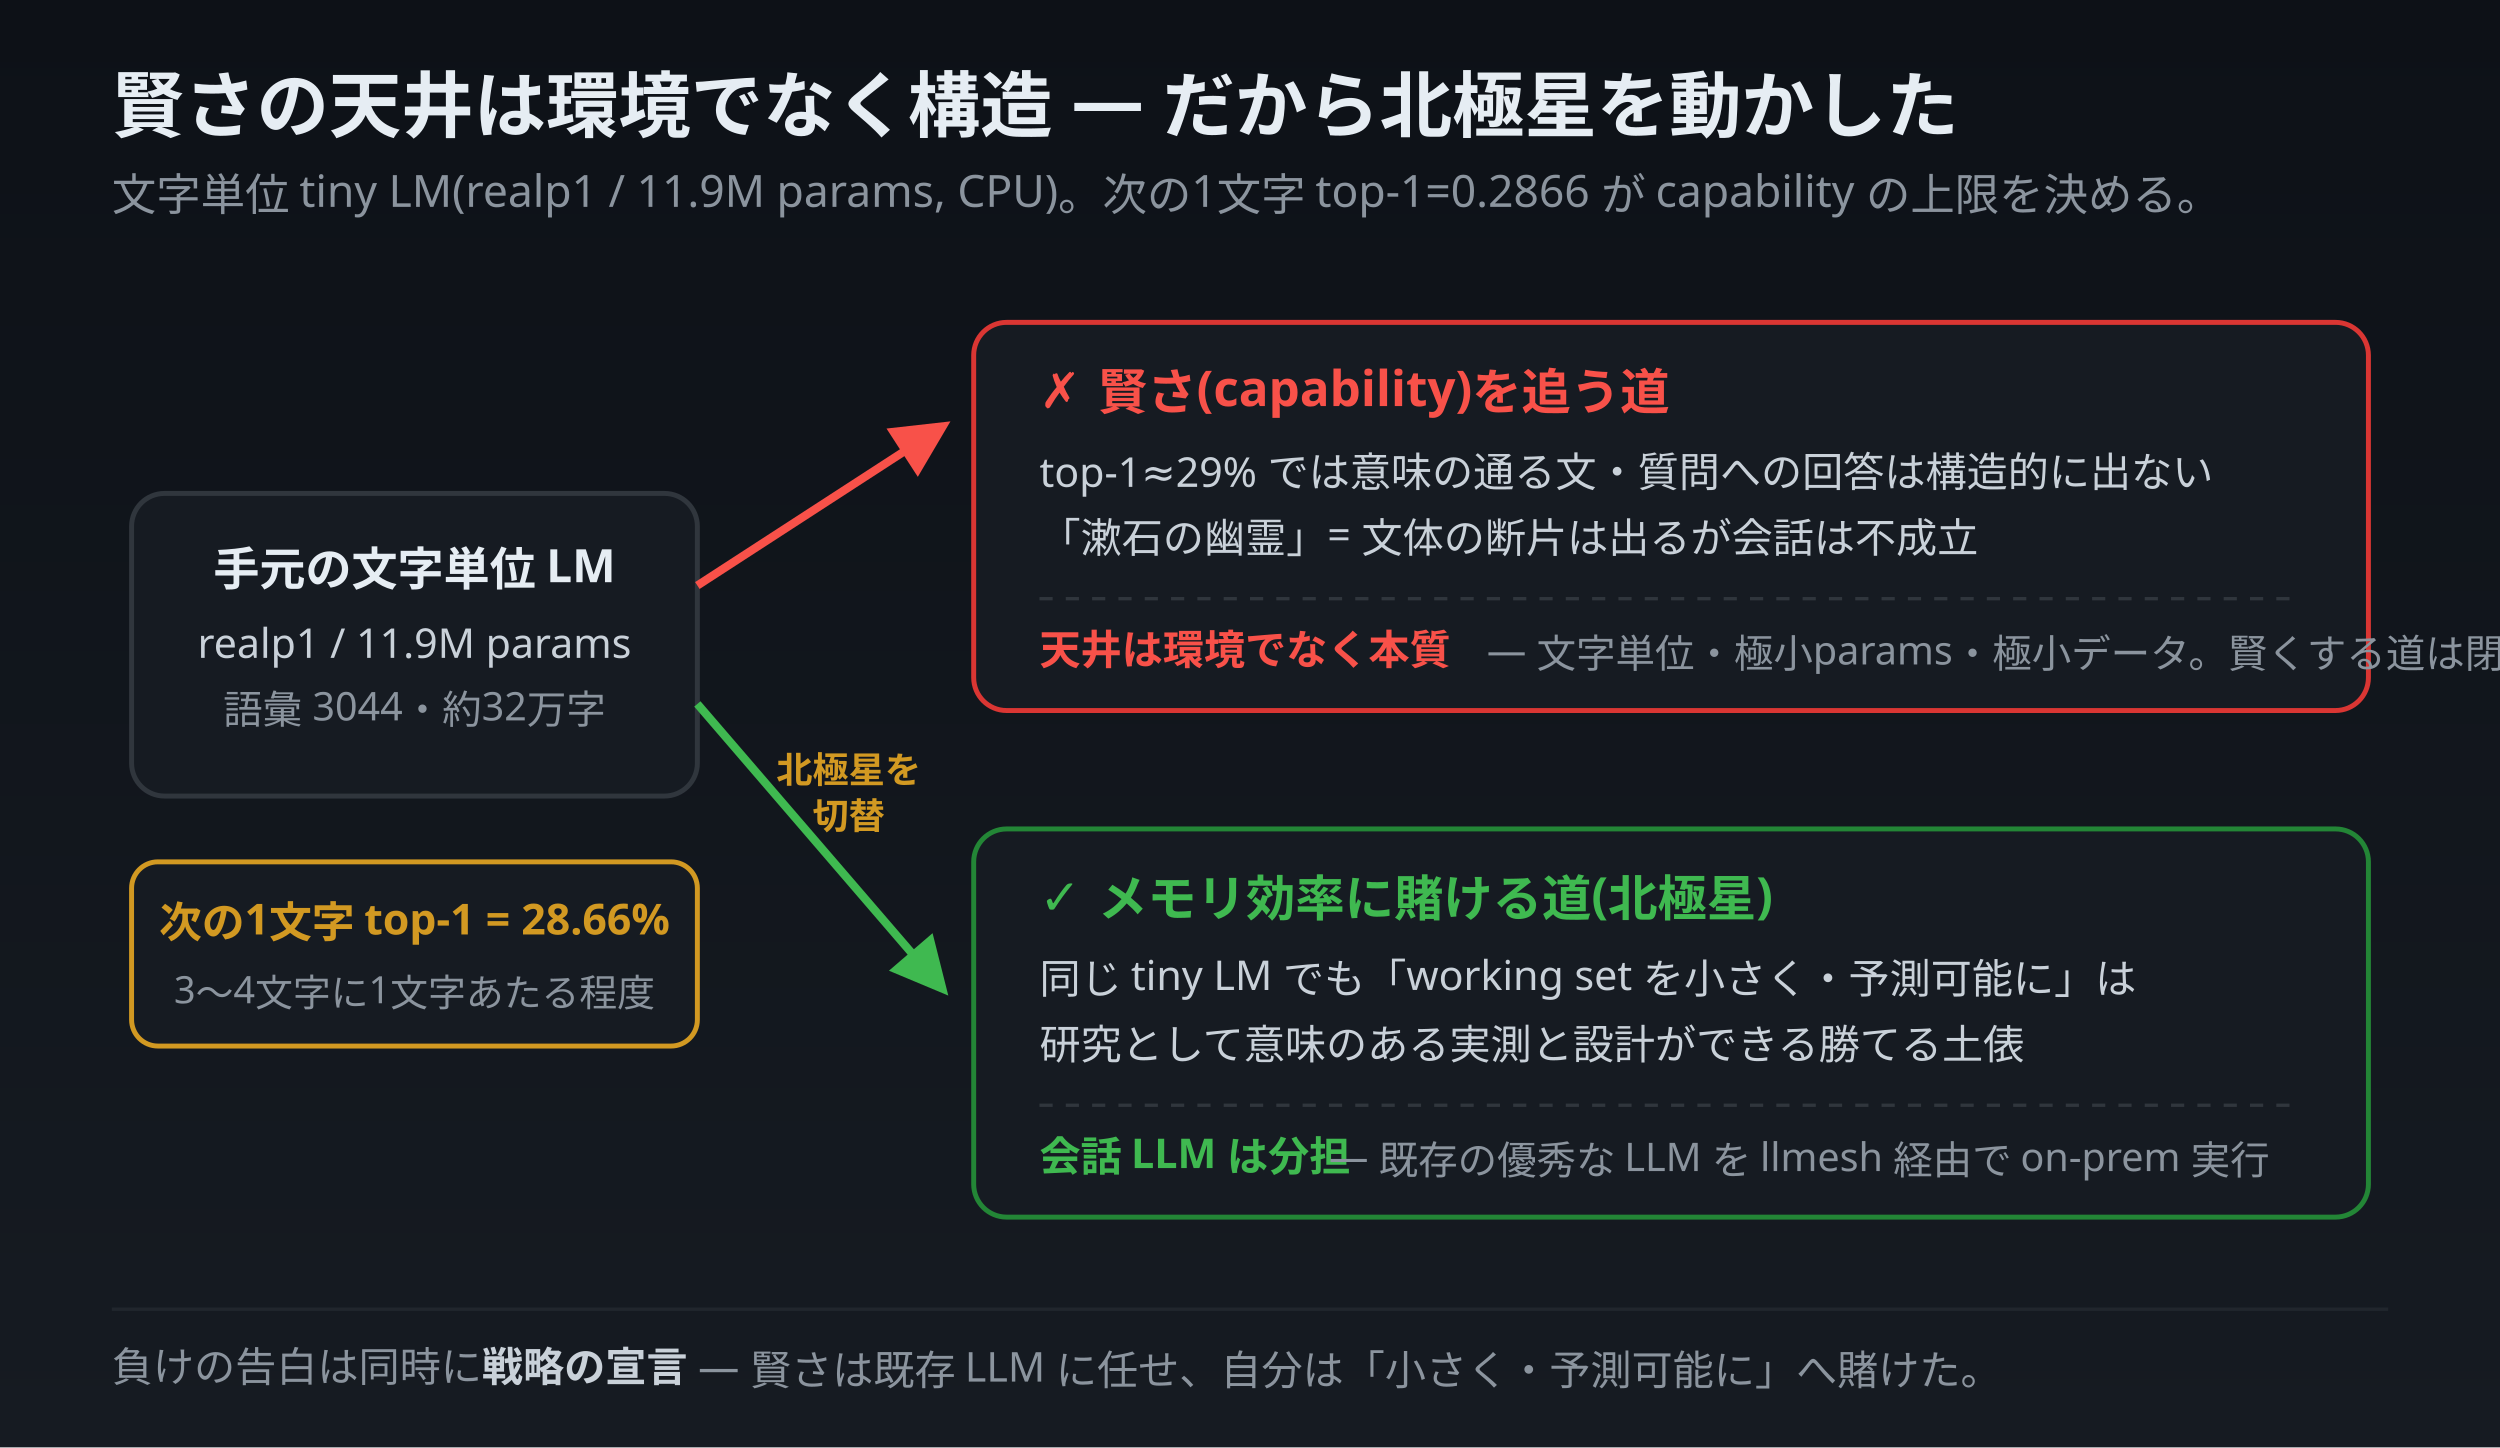
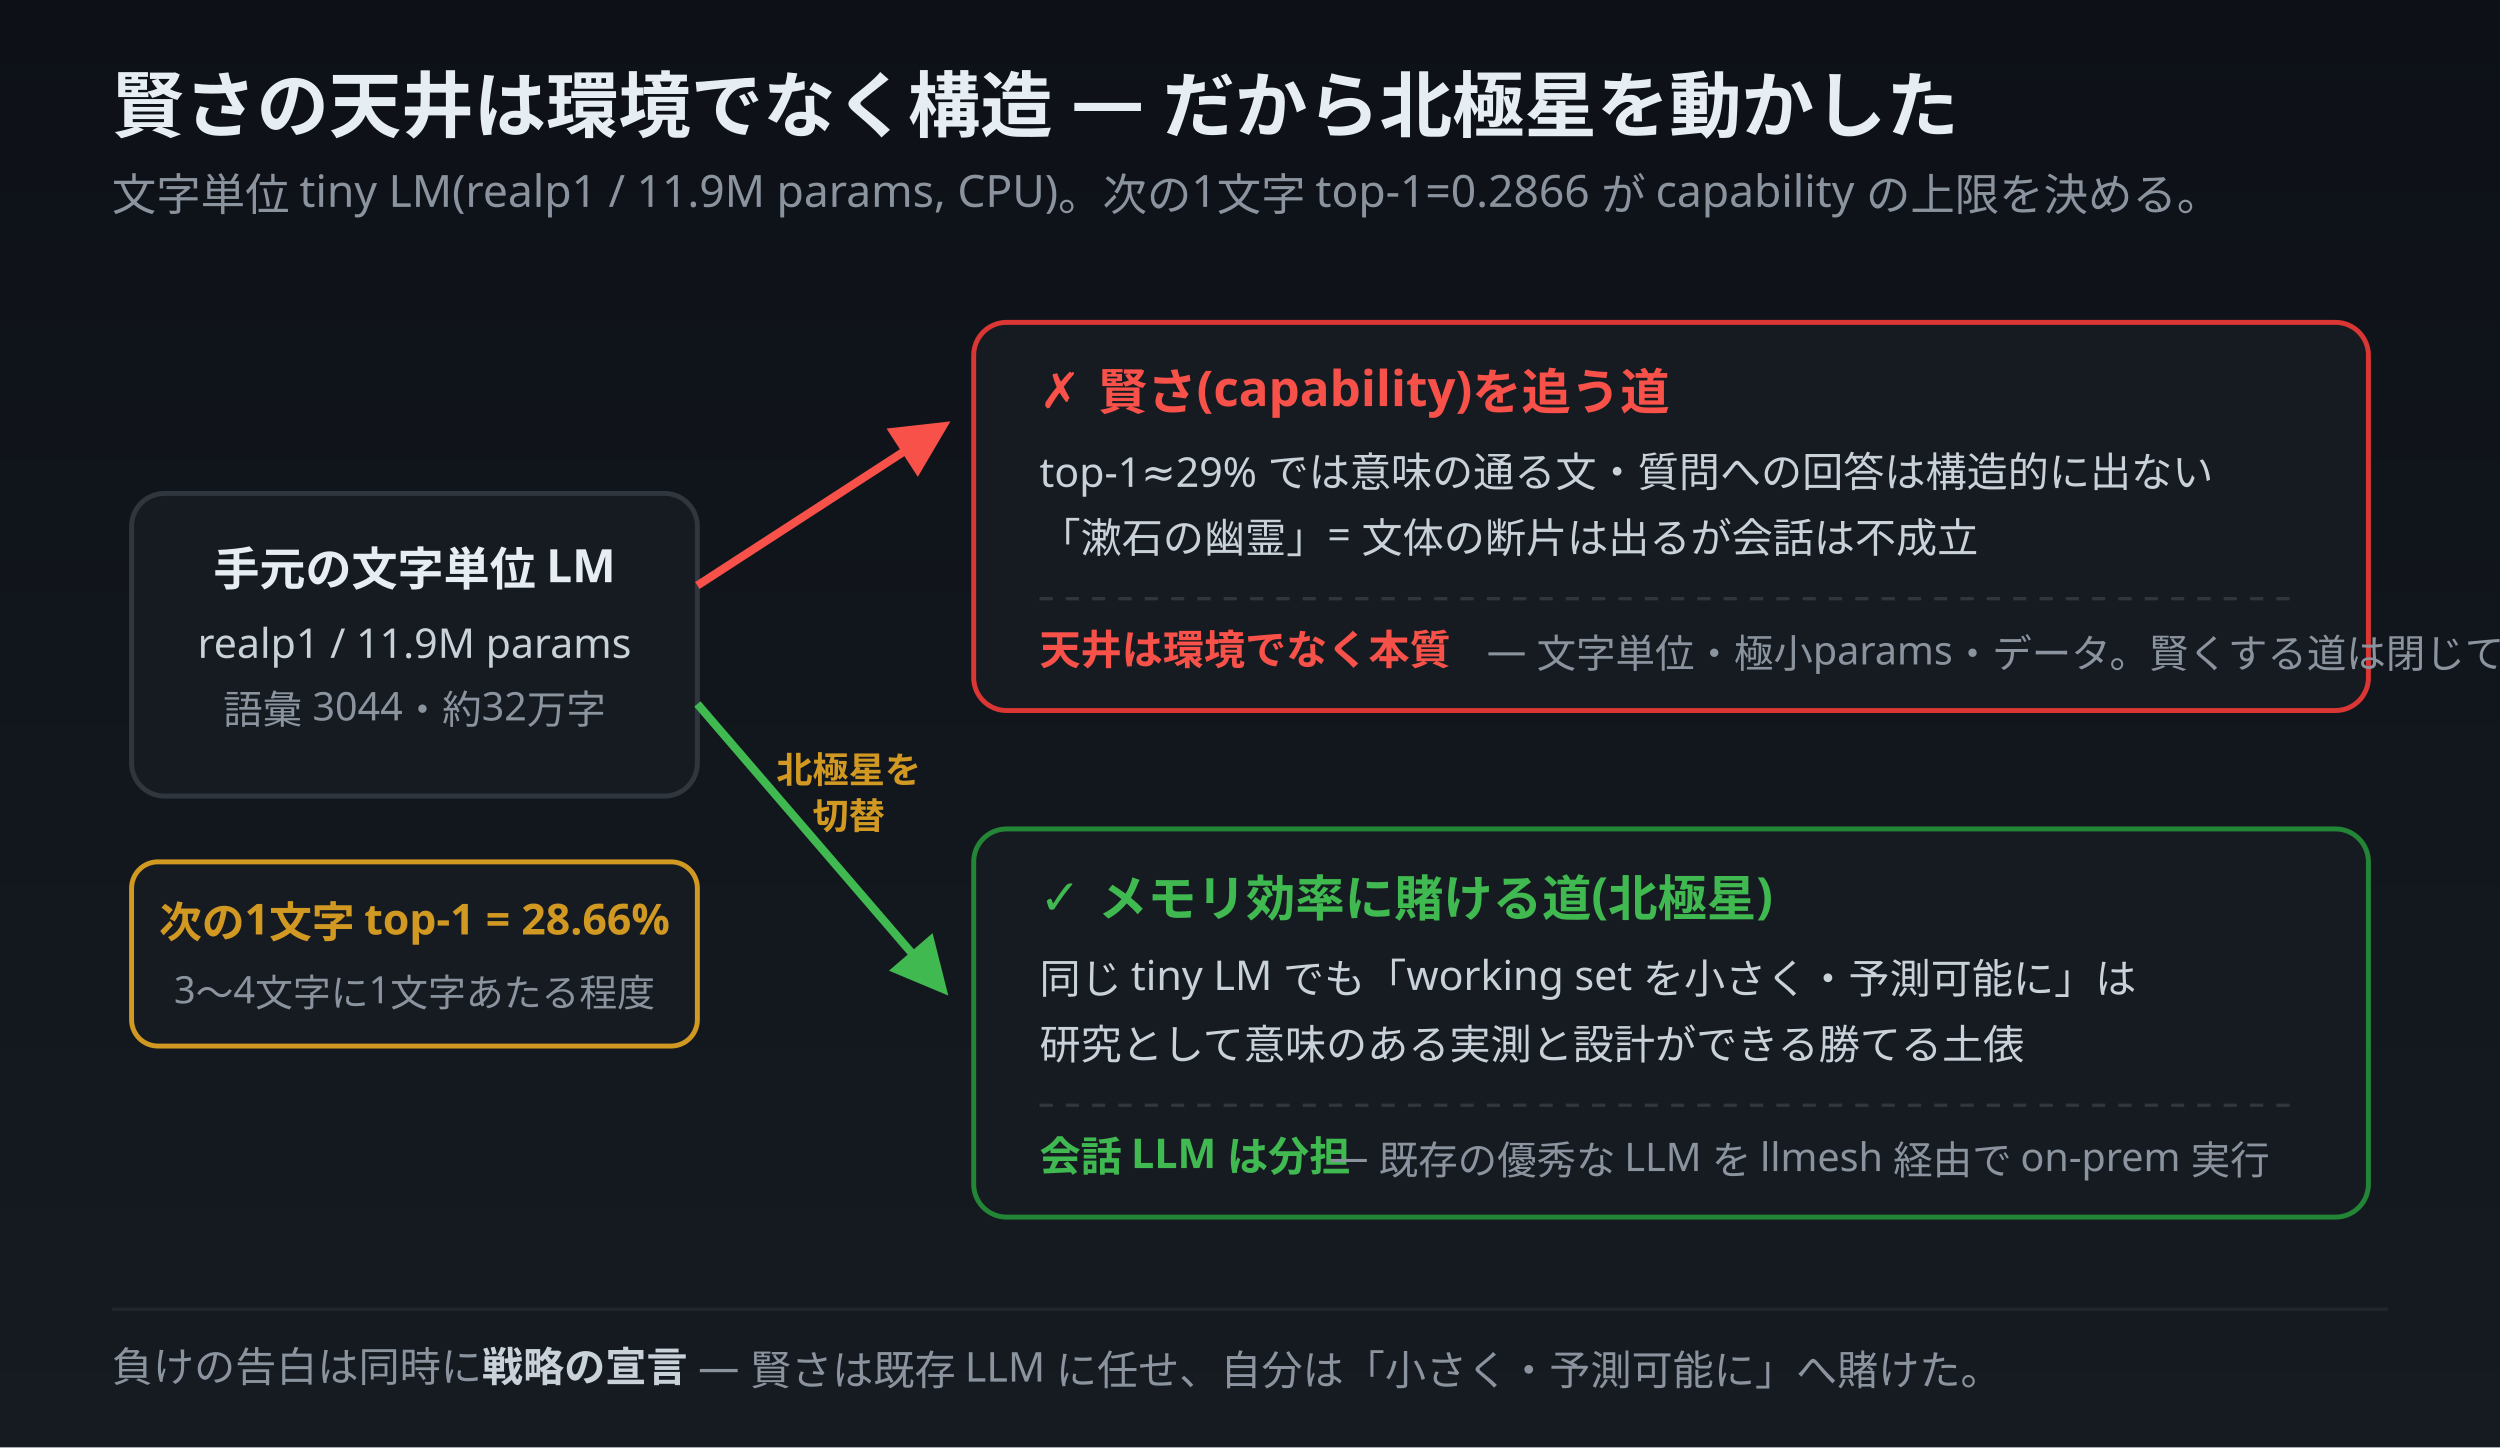
<svg xmlns="http://www.w3.org/2000/svg" viewBox="0 0 760 440" font-family="Segoe UI, Hiragino Kaku Gothic ProN, Meiryo, sans-serif">
  <defs>
    <linearGradient id="bg" x1="0" y1="0" x2="0" y2="1">
      <stop offset="0" stop-color="#0d1117" />
      <stop offset="1" stop-color="#161b22" />
    </linearGradient>
    <marker id="arrR" viewBox="0 0 10 10" refX="8" refY="5" markerWidth="7" markerHeight="7" orient="auto-start-reverse">
      <path d="M0 0 L10 5 L0 10 z" fill="#f85149" />
    </marker>
    <marker id="arrG" viewBox="0 0 10 10" refX="8" refY="5" markerWidth="7" markerHeight="7" orient="auto-start-reverse">
      <path d="M0 0 L10 5 L0 10 z" fill="#3fb950" />
    </marker>
    <marker id="arrN" viewBox="0 0 10 10" refX="8" refY="5" markerWidth="7" markerHeight="7" orient="auto-start-reverse">
      <path d="M0 0 L10 5 L0 10 z" fill="#8b949e" />
    </marker>
  </defs>
  <rect width="760" height="440" fill="url(#bg)" />
  <text x="34" y="40" fill="#e6edf3" font-size="22" font-weight="700">賢さの天井は環境でなく構造 — だから北極星を動かした</text>
  <text x="34" y="64" fill="#8b949e" font-size="13.5">文字単位 tiny LM(realp1 / 11.9M params, CPU)。次の1文字 top-1=0.2866 が capability の上限を決める。</text>
  <rect x="40" y="150" width="172" height="92" rx="10" fill="#161b22" stroke="#30363d" stroke-width="1.5" />
  <text x="126" y="178" fill="#e6edf3" font-size="14" font-weight="700" text-anchor="middle">手元の文字単位 LM</text>
  <text x="126" y="200" fill="#c9d1d9" font-size="12.5" text-anchor="middle">realp1 / 11.9M params</text>
  <text x="126" y="220" fill="#8b949e" font-size="12" text-anchor="middle">語彙 3044・約32万字</text>
  <rect x="40" y="262" width="172" height="56" rx="8" fill="#161b22" stroke="#d29922" stroke-width="1.5" />
  <text x="126" y="285" fill="#d29922" font-size="13" font-weight="700" text-anchor="middle">次の1文字 top-1 = 28.66%</text>
  <text x="126" y="305" fill="#8b949e" font-size="11.5" text-anchor="middle">3〜4文字に1文字あたる程度</text>
  <path d="M212 178 L286 130" fill="none" stroke="#f85149" stroke-width="2.5" marker-end="url(#arrR)" />
  <path d="M212 214 L286 300" fill="none" stroke="#3fb950" stroke-width="2.5" marker-end="url(#arrG)" />
  <rect x="296" y="98" width="424" height="118" rx="10" fill="#161b22" stroke="#da3633" stroke-width="1.5" />
  <text x="316" y="124" fill="#f85149" font-size="15" font-weight="700">✗ 賢さ(capability)を追う道</text>
  <text x="316" y="148" fill="#c9d1d9" font-size="12.5">top-1≈29% では意味の通る文・質問への回答は構造的に出ない</text>
  <text x="316" y="168" fill="#c9d1d9" font-size="12.5">「漱石の幽霊」= 文体の断片は出るが会話は不成立</text>
  <line x1="316" y1="182" x2="700" y2="182" stroke="#30363d" stroke-width="1" stroke-dasharray="4 4" />
  <text x="316" y="202" fill="#f85149" font-size="12.5" font-weight="700">天井は環境でなく本質</text>
-   <text x="452" y="202" fill="#8b949e" font-size="12">— 文字単位・極小params・極小データ。賢くする道は閉じている</text>
+   <text x="452" y="202" fill="#8b949e" font-size="12">— 文字単位・極小params・データ。賢くする道は閉じている</text>
  <rect x="296" y="252" width="424" height="118" rx="10" fill="#161b22" stroke="#238636" stroke-width="1.5" />
  <text x="316" y="278" fill="#3fb950" font-size="15" font-weight="700">✓ メモリ効率に賭ける道(北極星)</text>
  <text x="316" y="302" fill="#c9d1d9" font-size="12.5">同じ tiny LM でも「working set を小さく・予測可能に」は</text>
  <text x="316" y="322" fill="#c9d1d9" font-size="12.5">研究として意味のある実測と設計ができる勝てる土俵</text>
  <line x1="316" y1="336" x2="700" y2="336" stroke="#30363d" stroke-width="1" stroke-dasharray="4 4" />
  <text x="316" y="356" fill="#3fb950" font-size="12.5" font-weight="700">会話 LLM は分担</text>
  <text x="404" y="356" fill="#8b949e" font-size="12">— 既存の優秀な LLM を llmesh 経由で on-prem 実行</text>
  <text x="258" y="238" fill="#d29922" font-size="11" font-weight="700" text-anchor="middle">北極星を</text>
  <text x="258" y="252" fill="#d29922" font-size="11" font-weight="700" text-anchor="middle">切替</text>
  <line x1="34" y1="398" x2="726" y2="398" stroke="#21262d" stroke-width="1" />
  <text x="34" y="420" fill="#8b949e" font-size="12.5">負けの告白は同時に<tspan fill="#c9d1d9" font-weight="700">戦略の宣言</tspan> — 賢さは既存 LLM に任せ、自分は「小さく・予測可能に」へ賭けた。</text>
</svg>
